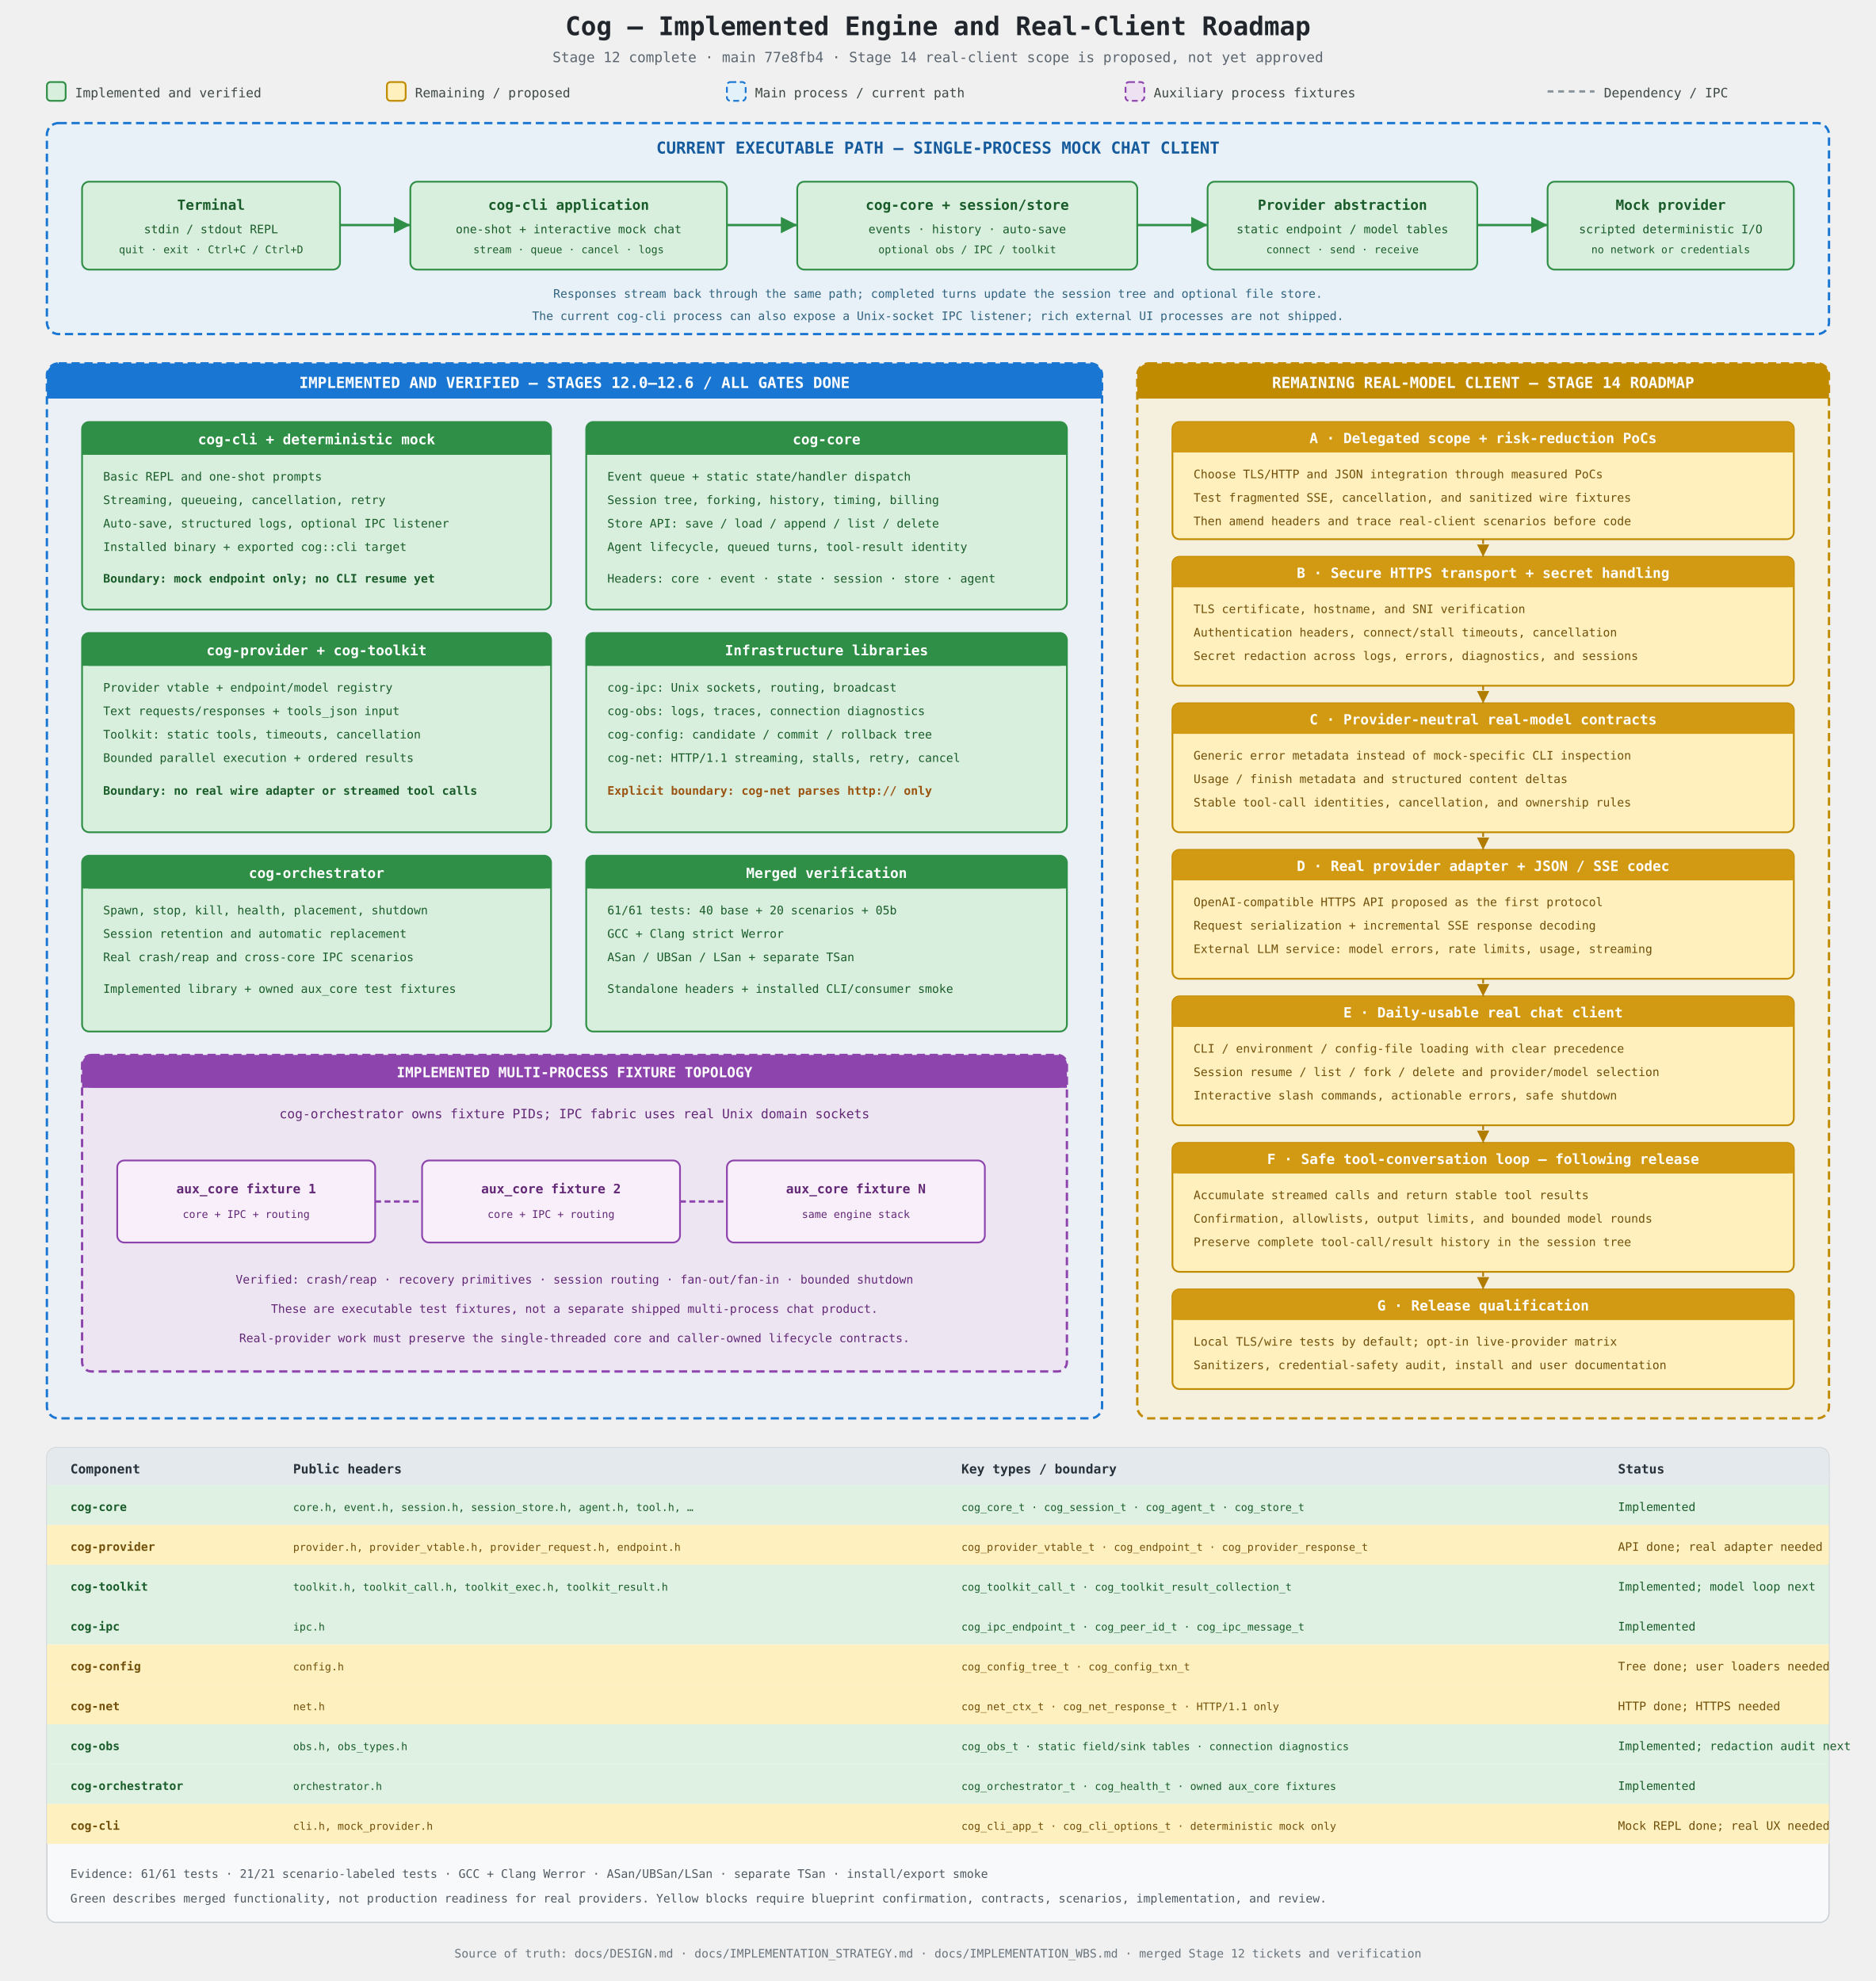
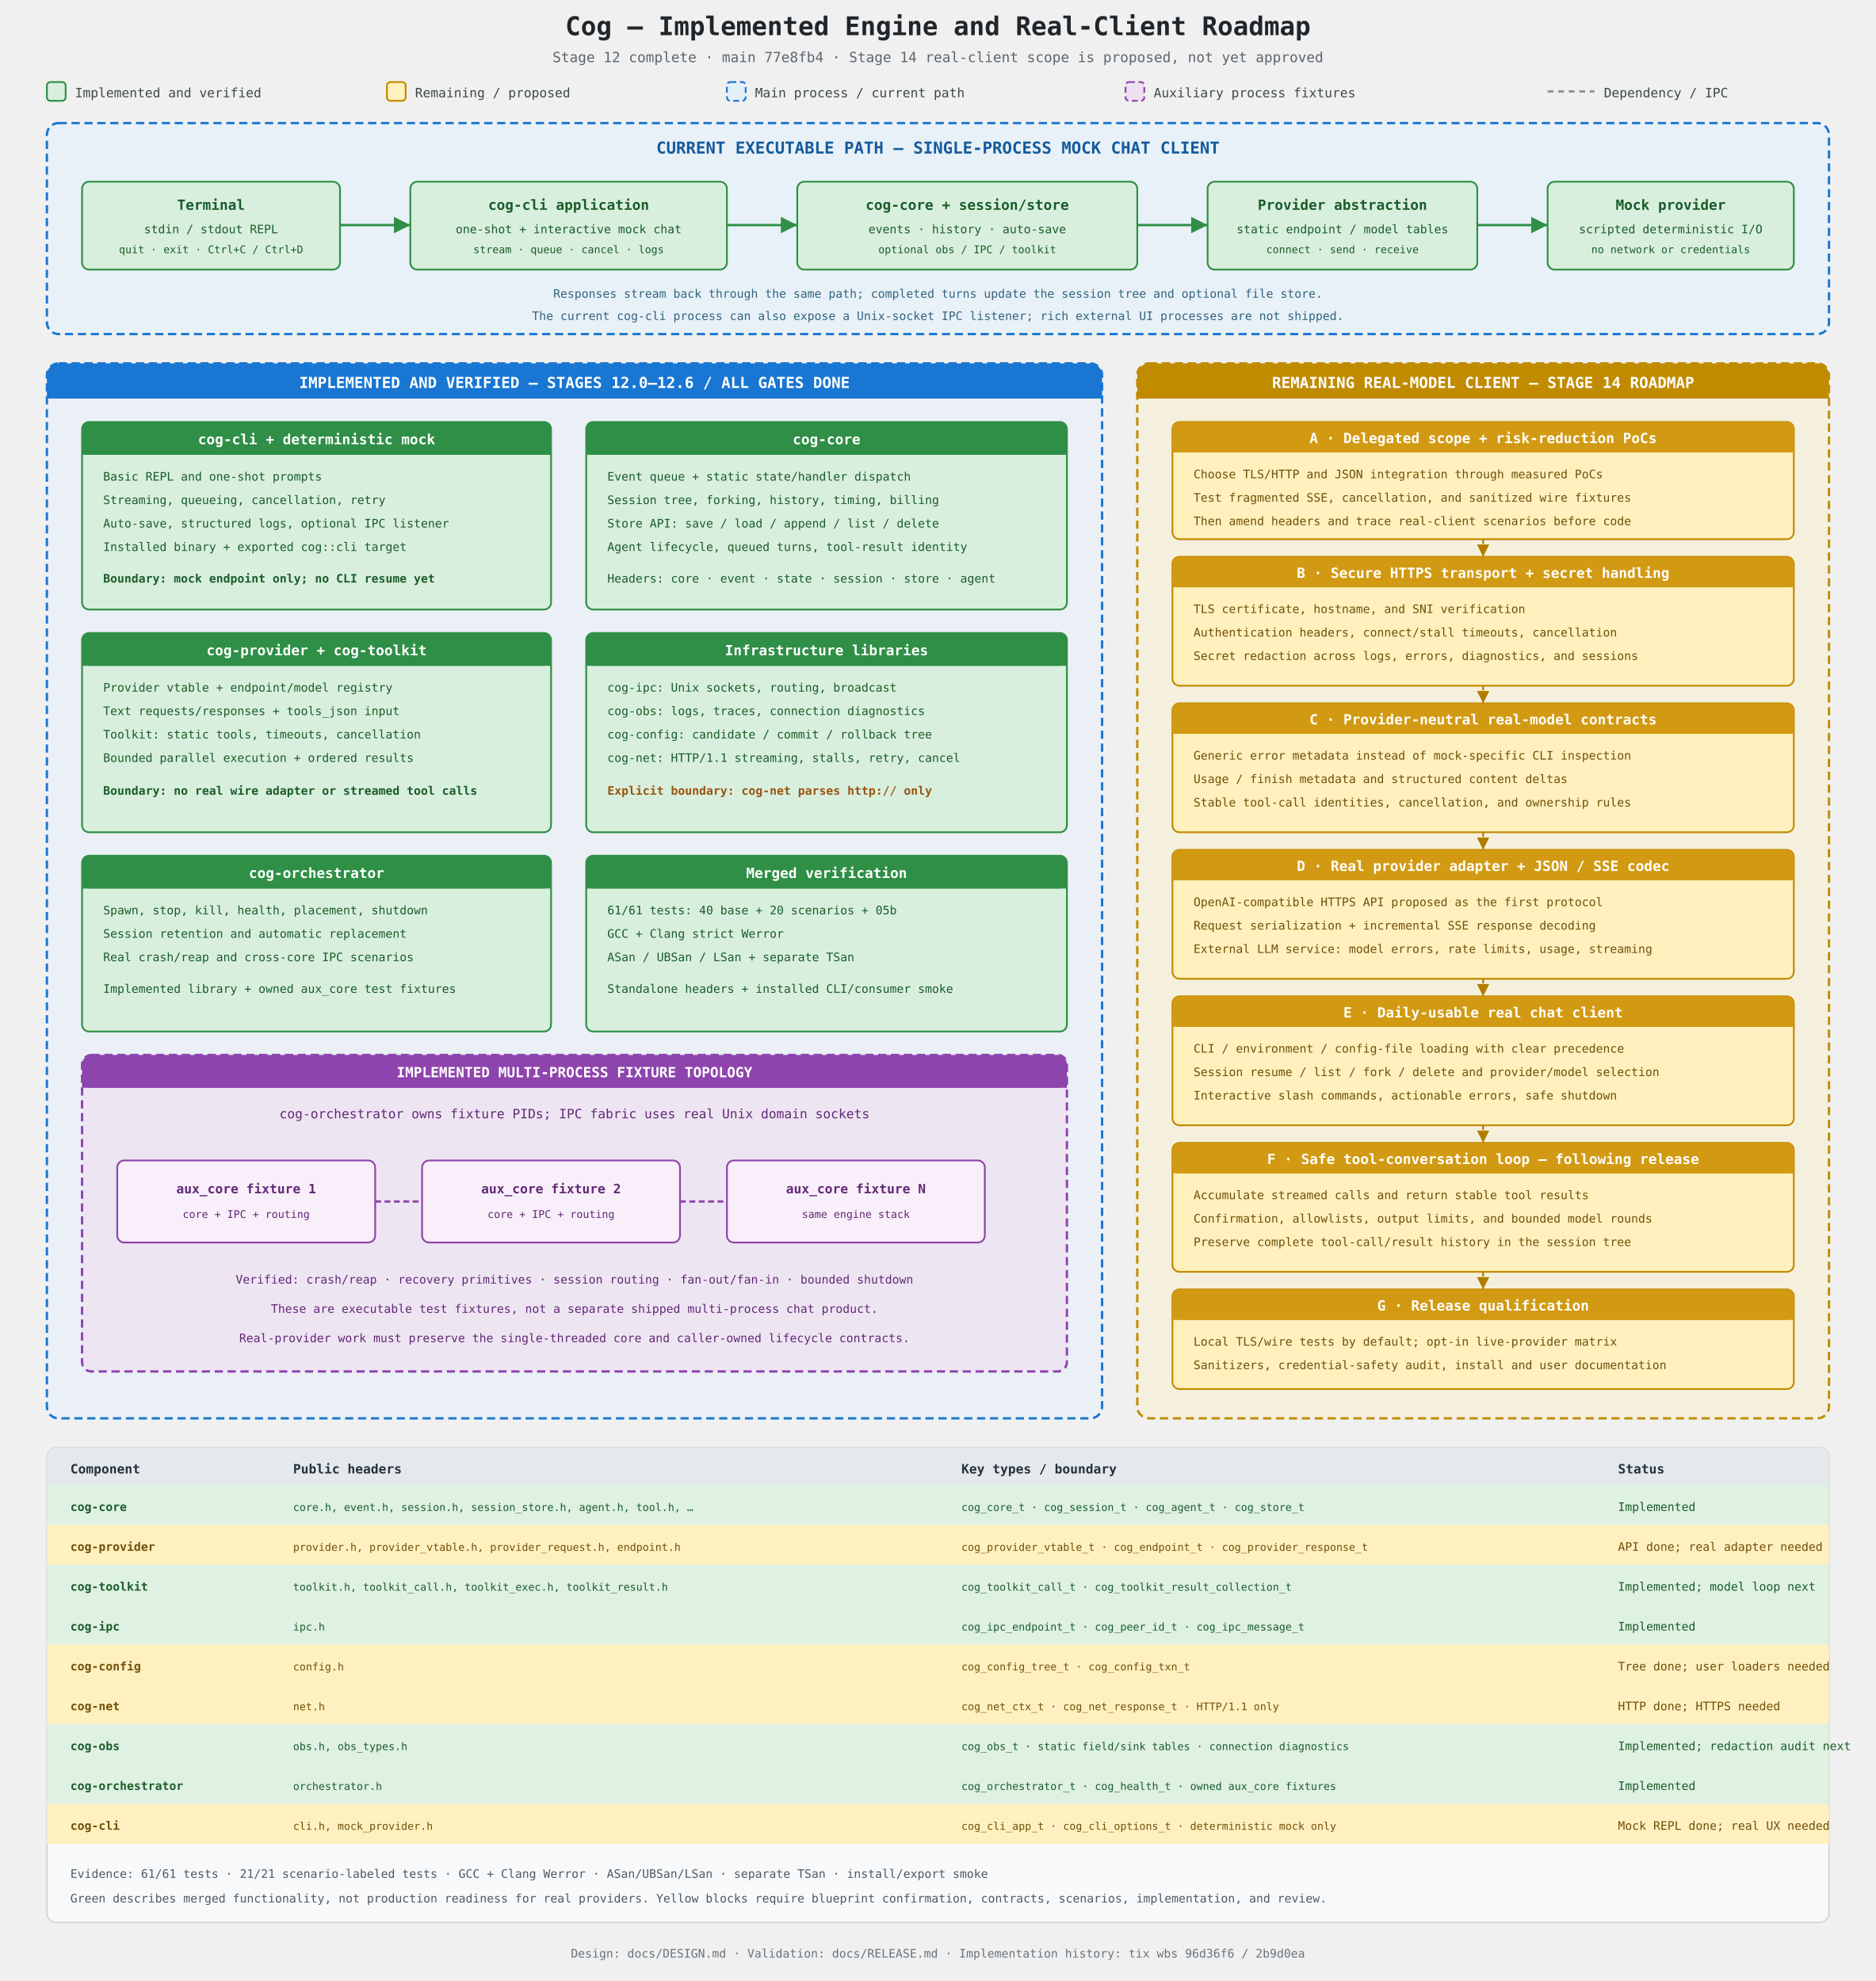
<svg xmlns="http://www.w3.org/2000/svg" viewBox="0 0 1600 1690" font-family="Menlo, Consolas, monospace" font-size="12">
  <defs>
    <marker id="arrow-green" viewBox="0 0 10 10" refX="10" refY="5" markerWidth="7" markerHeight="7" orient="auto">
      <path d="M0,0 L10,5 L0,10 Z" fill="#2f8f46" />
    </marker>
    <marker id="arrow-plan" viewBox="0 0 10 10" refX="10" refY="5" markerWidth="7" markerHeight="7" orient="auto">
      <path d="M0,0 L10,5 L0,10 Z" fill="#b07d00" />
    </marker>
  </defs>
  <text x="800" y="30" text-anchor="middle" font-size="22" font-weight="bold" fill="#20262b">Cog — Implemented Engine and Real-Client Roadmap</text>
  <text x="800" y="53" text-anchor="middle" font-size="12" fill="#5c6670">Stage 12 complete · main 77e8fb4 · Stage 14 real-client scope is proposed, not yet approved</text>
  <rect x="40" y="70" width="16" height="16" rx="3" fill="#d9efdd" stroke="#2f8f46" stroke-width="1.5" />
  <text x="64" y="83" font-size="11" fill="#3d4942">Implemented and verified</text>
  <rect x="330" y="70" width="16" height="16" rx="3" fill="#fff0bd" stroke="#c18b00" stroke-width="1.5" />
  <text x="354" y="83" font-size="11" fill="#3d4942">Remaining / proposed</text>
  <rect x="620" y="70" width="16" height="16" rx="3" fill="#e3f1fb" stroke="#1976d2" stroke-width="1.5" stroke-dasharray="5,3" />
  <text x="644" y="83" font-size="11" fill="#3d4942">Main process / current path</text>
  <rect x="960" y="70" width="16" height="16" rx="3" fill="#eee1f2" stroke="#8e44ad" stroke-width="1.5" stroke-dasharray="5,3" />
  <text x="984" y="83" font-size="11" fill="#3d4942">Auxiliary process fixtures</text>
  <line x1="1320" y1="78" x2="1360" y2="78" stroke="#8a949c" stroke-width="2" stroke-dasharray="5,4" />
  <text x="1368" y="83" font-size="11" fill="#3d4942">Dependency / IPC</text>
  <rect x="40" y="105" width="1520" height="180" rx="10" fill="#e3f1fb" fill-opacity="0.65" stroke="#1976d2" stroke-width="2" stroke-dasharray="7,4" />
  <text x="800" y="131" text-anchor="middle" font-size="14" font-weight="bold" fill="#145a9c">CURRENT EXECUTABLE PATH — SINGLE-PROCESS MOCK CHAT CLIENT</text>
  <rect x="70" y="155" width="220" height="75" rx="6" fill="#d9efdd" stroke="#2f8f46" stroke-width="1.5" />
  <text x="180" y="179" text-anchor="middle" font-size="12" font-weight="bold" fill="#195c2a">Terminal</text>
  <text x="180" y="199" text-anchor="middle" font-size="10" fill="#195c2a">stdin / stdout REPL</text>
  <text x="180" y="216" text-anchor="middle" font-size="9" fill="#195c2a">quit · exit · Ctrl+C / Ctrl+D</text>
  <rect x="350" y="155" width="270" height="75" rx="6" fill="#d9efdd" stroke="#2f8f46" stroke-width="1.5" />
  <text x="485" y="179" text-anchor="middle" font-size="12" font-weight="bold" fill="#195c2a">cog-cli application</text>
  <text x="485" y="199" text-anchor="middle" font-size="10" fill="#195c2a">one-shot + interactive mock chat</text>
  <text x="485" y="216" text-anchor="middle" font-size="9" fill="#195c2a">stream · queue · cancel · logs</text>
  <rect x="680" y="155" width="290" height="75" rx="6" fill="#d9efdd" stroke="#2f8f46" stroke-width="1.5" />
  <text x="825" y="179" text-anchor="middle" font-size="12" font-weight="bold" fill="#195c2a">cog-core + session/store</text>
  <text x="825" y="199" text-anchor="middle" font-size="10" fill="#195c2a">events · history · auto-save</text>
  <text x="825" y="216" text-anchor="middle" font-size="9" fill="#195c2a">optional obs / IPC / toolkit</text>
  <rect x="1030" y="155" width="230" height="75" rx="6" fill="#d9efdd" stroke="#2f8f46" stroke-width="1.5" />
  <text x="1145" y="179" text-anchor="middle" font-size="12" font-weight="bold" fill="#195c2a">Provider abstraction</text>
  <text x="1145" y="199" text-anchor="middle" font-size="10" fill="#195c2a">static endpoint / model tables</text>
  <text x="1145" y="216" text-anchor="middle" font-size="9" fill="#195c2a">connect · send · receive</text>
  <rect x="1320" y="155" width="210" height="75" rx="6" fill="#d9efdd" stroke="#2f8f46" stroke-width="1.5" />
  <text x="1425" y="179" text-anchor="middle" font-size="12" font-weight="bold" fill="#195c2a">Mock provider</text>
  <text x="1425" y="199" text-anchor="middle" font-size="10" fill="#195c2a">scripted deterministic I/O</text>
  <text x="1425" y="216" text-anchor="middle" font-size="9" fill="#195c2a">no network or credentials</text>
  <line x1="290" y1="192" x2="350" y2="192" stroke="#2f8f46" stroke-width="2" marker-end="url(#arrow-green)" />
  <line x1="620" y1="192" x2="680" y2="192" stroke="#2f8f46" stroke-width="2" marker-end="url(#arrow-green)" />
  <line x1="970" y1="192" x2="1030" y2="192" stroke="#2f8f46" stroke-width="2" marker-end="url(#arrow-green)" />
  <line x1="1260" y1="192" x2="1320" y2="192" stroke="#2f8f46" stroke-width="2" marker-end="url(#arrow-green)" />
  <text x="800" y="254" text-anchor="middle" font-size="10" fill="#31637f">Responses stream back through the same path; completed turns update the session tree and optional file store.</text>
  <text x="800" y="273" text-anchor="middle" font-size="10" fill="#31637f">The current cog-cli process can also expose a Unix-socket IPC listener; rich external UI processes are not shipped.</text>
  <rect x="40" y="310" width="900" height="900" rx="10" fill="#e3f1fb" fill-opacity="0.45" stroke="#1976d2" stroke-width="2" stroke-dasharray="7,4" />
  <rect x="40" y="310" width="900" height="30" rx="10" fill="#1976d2" />
  <rect x="40" y="330" width="900" height="10" fill="#1976d2" />
  <text x="490" y="331" text-anchor="middle" font-size="13" font-weight="bold" fill="#ffffff">IMPLEMENTED AND VERIFIED — STAGES 12.0–12.6 / ALL GATES DONE</text>
  <rect x="70" y="360" width="400" height="160" rx="6" fill="#d9efdd" stroke="#2f8f46" stroke-width="1.5" />
  <rect x="70" y="360" width="400" height="28" rx="6" fill="#2f8f46" />
  <rect x="70" y="378" width="400" height="10" fill="#2f8f46" />
  <text x="270" y="379" text-anchor="middle" font-size="12" font-weight="bold" fill="#ffffff">cog-cli + deterministic mock</text>
  <text x="88" y="410" font-size="10" fill="#195c2a">Basic REPL and one-shot prompts</text>
  <text x="88" y="430" font-size="10" fill="#195c2a">Streaming, queueing, cancellation, retry</text>
  <text x="88" y="450" font-size="10" fill="#195c2a">Auto-save, structured logs, optional IPC listener</text>
  <text x="88" y="470" font-size="10" fill="#195c2a">Installed binary + exported cog::cli target</text>
  <text x="88" y="497" font-size="10" font-weight="bold" fill="#195c2a">Boundary: mock endpoint only; no CLI resume yet</text>
  <rect x="500" y="360" width="410" height="160" rx="6" fill="#d9efdd" stroke="#2f8f46" stroke-width="1.5" />
  <rect x="500" y="360" width="410" height="28" rx="6" fill="#2f8f46" />
  <rect x="500" y="378" width="410" height="10" fill="#2f8f46" />
  <text x="705" y="379" text-anchor="middle" font-size="12" font-weight="bold" fill="#ffffff">cog-core</text>
  <text x="518" y="410" font-size="10" fill="#195c2a">Event queue + static state/handler dispatch</text>
  <text x="518" y="430" font-size="10" fill="#195c2a">Session tree, forking, history, timing, billing</text>
  <text x="518" y="450" font-size="10" fill="#195c2a">Store API: save / load / append / list / delete</text>
  <text x="518" y="470" font-size="10" fill="#195c2a">Agent lifecycle, queued turns, tool-result identity</text>
  <text x="518" y="497" font-size="10" fill="#195c2a">Headers: core · event · state · session · store · agent</text>
  <rect x="70" y="540" width="400" height="170" rx="6" fill="#d9efdd" stroke="#2f8f46" stroke-width="1.5" />
  <rect x="70" y="540" width="400" height="28" rx="6" fill="#2f8f46" />
  <rect x="70" y="558" width="400" height="10" fill="#2f8f46" />
  <text x="270" y="559" text-anchor="middle" font-size="12" font-weight="bold" fill="#ffffff">cog-provider + cog-toolkit</text>
  <text x="88" y="590" font-size="10" fill="#195c2a">Provider vtable + endpoint/model registry</text>
  <text x="88" y="610" font-size="10" fill="#195c2a">Text requests/responses + tools_json input</text>
  <text x="88" y="630" font-size="10" fill="#195c2a">Toolkit: static tools, timeouts, cancellation</text>
  <text x="88" y="650" font-size="10" fill="#195c2a">Bounded parallel execution + ordered results</text>
  <text x="88" y="678" font-size="10" font-weight="bold" fill="#195c2a">Boundary: no real wire adapter or streamed tool calls</text>
  <rect x="500" y="540" width="410" height="170" rx="6" fill="#d9efdd" stroke="#2f8f46" stroke-width="1.5" />
  <rect x="500" y="540" width="410" height="28" rx="6" fill="#2f8f46" />
  <rect x="500" y="558" width="410" height="10" fill="#2f8f46" />
  <text x="705" y="559" text-anchor="middle" font-size="12" font-weight="bold" fill="#ffffff">Infrastructure libraries</text>
  <text x="518" y="590" font-size="10" fill="#195c2a">cog-ipc: Unix sockets, routing, broadcast</text>
  <text x="518" y="610" font-size="10" fill="#195c2a">cog-obs: logs, traces, connection diagnostics</text>
  <text x="518" y="630" font-size="10" fill="#195c2a">cog-config: candidate / commit / rollback tree</text>
  <text x="518" y="650" font-size="10" fill="#195c2a">cog-net: HTTP/1.1 streaming, stalls, retry, cancel</text>
  <text x="518" y="678" font-size="10" font-weight="bold" fill="#9a5310">Explicit boundary: cog-net parses http:// only</text>
  <rect x="70" y="730" width="400" height="150" rx="6" fill="#d9efdd" stroke="#2f8f46" stroke-width="1.5" />
  <rect x="70" y="730" width="400" height="28" rx="6" fill="#2f8f46" />
  <rect x="70" y="748" width="400" height="10" fill="#2f8f46" />
  <text x="270" y="749" text-anchor="middle" font-size="12" font-weight="bold" fill="#ffffff">cog-orchestrator</text>
  <text x="88" y="780" font-size="10" fill="#195c2a">Spawn, stop, kill, health, placement, shutdown</text>
  <text x="88" y="800" font-size="10" fill="#195c2a">Session retention and automatic replacement</text>
  <text x="88" y="820" font-size="10" fill="#195c2a">Real crash/reap and cross-core IPC scenarios</text>
  <text x="88" y="847" font-size="10" fill="#195c2a">Implemented library + owned aux_core test fixtures</text>
  <rect x="500" y="730" width="410" height="150" rx="6" fill="#d9efdd" stroke="#2f8f46" stroke-width="1.5" />
  <rect x="500" y="730" width="410" height="28" rx="6" fill="#2f8f46" />
  <rect x="500" y="748" width="410" height="10" fill="#2f8f46" />
  <text x="705" y="749" text-anchor="middle" font-size="12" font-weight="bold" fill="#ffffff">Merged verification</text>
  <text x="518" y="780" font-size="10" fill="#195c2a">61/61 tests: 40 base + 20 scenarios + 05b</text>
  <text x="518" y="800" font-size="10" fill="#195c2a">GCC + Clang strict Werror</text>
  <text x="518" y="820" font-size="10" fill="#195c2a">ASan / UBSan / LSan + separate TSan</text>
  <text x="518" y="847" font-size="10" fill="#195c2a">Standalone headers + installed CLI/consumer smoke</text>
  <rect x="70" y="900" width="840" height="270" rx="8" fill="#eee1f2" fill-opacity="0.75" stroke="#8e44ad" stroke-width="2" stroke-dasharray="7,4" />
  <rect x="70" y="900" width="840" height="28" rx="8" fill="#8e44ad" />
  <rect x="70" y="918" width="840" height="10" fill="#8e44ad" />
  <text x="490" y="919" text-anchor="middle" font-size="12" font-weight="bold" fill="#ffffff">IMPLEMENTED MULTI-PROCESS FIXTURE TOPOLOGY</text>
  <text x="490" y="954" text-anchor="middle" font-size="11" fill="#622876">cog-orchestrator owns fixture PIDs; IPC fabric uses real Unix domain sockets</text>
  <rect x="100" y="990" width="220" height="70" rx="6" fill="#f8effa" stroke="#8e44ad" stroke-width="1.5" />
  <text x="210" y="1018" text-anchor="middle" font-size="11" font-weight="bold" fill="#622876">aux_core fixture 1</text>
  <text x="210" y="1039" text-anchor="middle" font-size="9" fill="#622876">core + IPC + routing</text>
  <rect x="360" y="990" width="220" height="70" rx="6" fill="#f8effa" stroke="#8e44ad" stroke-width="1.5" />
  <text x="470" y="1018" text-anchor="middle" font-size="11" font-weight="bold" fill="#622876">aux_core fixture 2</text>
  <text x="470" y="1039" text-anchor="middle" font-size="9" fill="#622876">core + IPC + routing</text>
  <rect x="620" y="990" width="220" height="70" rx="6" fill="#f8effa" stroke="#8e44ad" stroke-width="1.5" />
  <text x="730" y="1018" text-anchor="middle" font-size="11" font-weight="bold" fill="#622876">aux_core fixture N</text>
  <text x="730" y="1039" text-anchor="middle" font-size="9" fill="#622876">same engine stack</text>
  <line x1="320" y1="1025" x2="360" y2="1025" stroke="#8e44ad" stroke-width="2" stroke-dasharray="5,3" />
  <line x1="580" y1="1025" x2="620" y2="1025" stroke="#8e44ad" stroke-width="2" stroke-dasharray="5,3" />
  <text x="490" y="1095" text-anchor="middle" font-size="10" fill="#622876">Verified: crash/reap · recovery primitives · session routing · fan-out/fan-in · bounded shutdown</text>
  <text x="490" y="1120" text-anchor="middle" font-size="10" fill="#622876">These are executable test fixtures, not a separate shipped multi-process chat product.</text>
  <text x="490" y="1145" text-anchor="middle" font-size="10" fill="#622876">Real-provider work must preserve the single-threaded core and caller-owned lifecycle contracts.</text>
  <rect x="970" y="310" width="590" height="900" rx="10" fill="#fff0bd" fill-opacity="0.35" stroke="#c18b00" stroke-width="2" stroke-dasharray="7,4" />
  <rect x="970" y="310" width="590" height="30" rx="10" fill="#c18b00" />
  <rect x="970" y="330" width="590" height="10" fill="#c18b00" />
  <text x="1265" y="331" text-anchor="middle" font-size="13" font-weight="bold" fill="#ffffff">REMAINING REAL-MODEL CLIENT — STAGE 14 ROADMAP</text>
  <rect x="1000" y="360" width="530" height="100" rx="6" fill="#fff0bd" stroke="#c18b00" stroke-width="1.5" />
  <rect x="1000" y="360" width="530" height="26" rx="6" fill="#d29a12" />
  <rect x="1000" y="376" width="530" height="10" fill="#d29a12" />
  <text x="1265" y="378" text-anchor="middle" font-size="12" font-weight="bold" fill="#ffffff">A · Delegated scope + risk-reduction PoCs</text>
  <text x="1018" y="408" font-size="10" fill="#70500a">Choose TLS/HTTP and JSON integration through measured PoCs</text>
  <text x="1018" y="428" font-size="10" fill="#70500a">Test fragmented SSE, cancellation, and sanitized wire fixtures</text>
  <text x="1018" y="448" font-size="10" fill="#70500a">Then amend headers and trace real-client scenarios before code</text>
  <rect x="1000" y="475" width="530" height="110" rx="6" fill="#fff0bd" stroke="#c18b00" stroke-width="1.5" />
  <rect x="1000" y="475" width="530" height="26" rx="6" fill="#d29a12" />
  <rect x="1000" y="491" width="530" height="10" fill="#d29a12" />
  <text x="1265" y="493" text-anchor="middle" font-size="12" font-weight="bold" fill="#ffffff">B · Secure HTTPS transport + secret handling</text>
  <text x="1018" y="523" font-size="10" fill="#70500a">TLS certificate, hostname, and SNI verification</text>
  <text x="1018" y="543" font-size="10" fill="#70500a">Authentication headers, connect/stall timeouts, cancellation</text>
  <text x="1018" y="563" font-size="10" fill="#70500a">Secret redaction across logs, errors, diagnostics, and sessions</text>
  <rect x="1000" y="600" width="530" height="110" rx="6" fill="#fff0bd" stroke="#c18b00" stroke-width="1.5" />
  <rect x="1000" y="600" width="530" height="26" rx="6" fill="#d29a12" />
  <rect x="1000" y="616" width="530" height="10" fill="#d29a12" />
  <text x="1265" y="618" text-anchor="middle" font-size="12" font-weight="bold" fill="#ffffff">C · Provider-neutral real-model contracts</text>
  <text x="1018" y="648" font-size="10" fill="#70500a">Generic error metadata instead of mock-specific CLI inspection</text>
  <text x="1018" y="668" font-size="10" fill="#70500a">Usage / finish metadata and structured content deltas</text>
  <text x="1018" y="688" font-size="10" fill="#70500a">Stable tool-call identities, cancellation, and ownership rules</text>
  <rect x="1000" y="725" width="530" height="110" rx="6" fill="#fff0bd" stroke="#c18b00" stroke-width="1.5" />
  <rect x="1000" y="725" width="530" height="26" rx="6" fill="#d29a12" />
  <rect x="1000" y="741" width="530" height="10" fill="#d29a12" />
  <text x="1265" y="743" text-anchor="middle" font-size="12" font-weight="bold" fill="#ffffff">D · Real provider adapter + JSON / SSE codec</text>
  <text x="1018" y="773" font-size="10" fill="#70500a">OpenAI-compatible HTTPS API proposed as the first protocol</text>
  <text x="1018" y="793" font-size="10" fill="#70500a">Request serialization + incremental SSE response decoding</text>
  <text x="1018" y="813" font-size="10" fill="#70500a">External LLM service: model errors, rate limits, usage, streaming</text>
  <rect x="1000" y="850" width="530" height="110" rx="6" fill="#fff0bd" stroke="#c18b00" stroke-width="1.5" />
  <rect x="1000" y="850" width="530" height="26" rx="6" fill="#d29a12" />
  <rect x="1000" y="866" width="530" height="10" fill="#d29a12" />
  <text x="1265" y="868" text-anchor="middle" font-size="12" font-weight="bold" fill="#ffffff">E · Daily-usable real chat client</text>
  <text x="1018" y="898" font-size="10" fill="#70500a">CLI / environment / config-file loading with clear precedence</text>
  <text x="1018" y="918" font-size="10" fill="#70500a">Session resume / list / fork / delete and provider/model selection</text>
  <text x="1018" y="938" font-size="10" fill="#70500a">Interactive slash commands, actionable errors, safe shutdown</text>
  <rect x="1000" y="975" width="530" height="110" rx="6" fill="#fff0bd" stroke="#c18b00" stroke-width="1.5" />
  <rect x="1000" y="975" width="530" height="26" rx="6" fill="#d29a12" />
  <rect x="1000" y="991" width="530" height="10" fill="#d29a12" />
  <text x="1265" y="993" text-anchor="middle" font-size="12" font-weight="bold" fill="#ffffff">F · Safe tool-conversation loop — following release</text>
  <text x="1018" y="1023" font-size="10" fill="#70500a">Accumulate streamed calls and return stable tool results</text>
  <text x="1018" y="1043" font-size="10" fill="#70500a">Confirmation, allowlists, output limits, and bounded model rounds</text>
  <text x="1018" y="1063" font-size="10" fill="#70500a">Preserve complete tool-call/result history in the session tree</text>
  <rect x="1000" y="1100" width="530" height="85" rx="6" fill="#fff0bd" stroke="#c18b00" stroke-width="1.5" />
  <rect x="1000" y="1100" width="530" height="26" rx="6" fill="#d29a12" />
  <rect x="1000" y="1116" width="530" height="10" fill="#d29a12" />
  <text x="1265" y="1118" text-anchor="middle" font-size="12" font-weight="bold" fill="#ffffff">G · Release qualification</text>
  <text x="1018" y="1148" font-size="10" fill="#70500a">Local TLS/wire tests by default; opt-in live-provider matrix</text>
  <text x="1018" y="1168" font-size="10" fill="#70500a">Sanitizers, credential-safety audit, install and user documentation</text>
  <line x1="1265" y1="460" x2="1265" y2="475" stroke="#b07d00" stroke-width="1.5" stroke-dasharray="4,3" marker-end="url(#arrow-plan)" />
  <line x1="1265" y1="585" x2="1265" y2="600" stroke="#b07d00" stroke-width="1.5" stroke-dasharray="4,3" marker-end="url(#arrow-plan)" />
  <line x1="1265" y1="710" x2="1265" y2="725" stroke="#b07d00" stroke-width="1.5" stroke-dasharray="4,3" marker-end="url(#arrow-plan)" />
  <line x1="1265" y1="835" x2="1265" y2="850" stroke="#b07d00" stroke-width="1.5" stroke-dasharray="4,3" marker-end="url(#arrow-plan)" />
  <line x1="1265" y1="960" x2="1265" y2="975" stroke="#b07d00" stroke-width="1.5" stroke-dasharray="4,3" marker-end="url(#arrow-plan)" />
  <line x1="1265" y1="1085" x2="1265" y2="1100" stroke="#b07d00" stroke-width="1.5" stroke-dasharray="4,3" marker-end="url(#arrow-plan)" />
  <rect x="40" y="1235" width="1520" height="405" rx="8" fill="#f8f9fa" stroke="#c8ced3" stroke-width="1" />
  <rect x="40" y="1235" width="1520" height="32" rx="8" fill="#e4e9ed" />
  <rect x="40" y="1257" width="1520" height="10" fill="#e4e9ed" />
  <text x="60" y="1257" font-size="11" font-weight="bold" fill="#27313a">Component</text>
  <text x="250" y="1257" font-size="11" font-weight="bold" fill="#27313a">Public headers</text>
  <text x="820" y="1257" font-size="11" font-weight="bold" fill="#27313a">Key types / boundary</text>
  <text x="1380" y="1257" font-size="11" font-weight="bold" fill="#27313a">Status</text>
  <rect x="40" y="1267" width="1520" height="34" fill="#dff1e3" />
  <text x="60" y="1289" font-size="10" font-weight="bold" fill="#195c2a">cog-core</text>
  <text x="250" y="1289" font-size="9" fill="#195c2a">core.h, event.h, session.h, session_store.h, agent.h, tool.h, …</text>
  <text x="820" y="1289" font-size="9" fill="#195c2a">cog_core_t · cog_session_t · cog_agent_t · cog_store_t</text>
  <text x="1380" y="1289" font-size="10" fill="#195c2a">Implemented</text>
  <rect x="40" y="1301" width="1520" height="34" fill="#fff0bf" />
  <text x="60" y="1323" font-size="10" font-weight="bold" fill="#70500a">cog-provider</text>
  <text x="250" y="1323" font-size="9" fill="#70500a">provider.h, provider_vtable.h, provider_request.h, endpoint.h</text>
  <text x="820" y="1323" font-size="9" fill="#70500a">cog_provider_vtable_t · cog_endpoint_t · cog_provider_response_t</text>
  <text x="1380" y="1323" font-size="10" fill="#70500a">API done; real adapter needed</text>
  <rect x="40" y="1335" width="1520" height="34" fill="#dff1e3" />
  <text x="60" y="1357" font-size="10" font-weight="bold" fill="#195c2a">cog-toolkit</text>
  <text x="250" y="1357" font-size="9" fill="#195c2a">toolkit.h, toolkit_call.h, toolkit_exec.h, toolkit_result.h</text>
  <text x="820" y="1357" font-size="9" fill="#195c2a">cog_toolkit_call_t · cog_toolkit_result_collection_t</text>
  <text x="1380" y="1357" font-size="10" fill="#195c2a">Implemented; model loop next</text>
  <rect x="40" y="1369" width="1520" height="34" fill="#dff1e3" />
  <text x="60" y="1391" font-size="10" font-weight="bold" fill="#195c2a">cog-ipc</text>
  <text x="250" y="1391" font-size="9" fill="#195c2a">ipc.h</text>
  <text x="820" y="1391" font-size="9" fill="#195c2a">cog_ipc_endpoint_t · cog_peer_id_t · cog_ipc_message_t</text>
  <text x="1380" y="1391" font-size="10" fill="#195c2a">Implemented</text>
  <rect x="40" y="1403" width="1520" height="34" fill="#fff0bf" />
  <text x="60" y="1425" font-size="10" font-weight="bold" fill="#70500a">cog-config</text>
  <text x="250" y="1425" font-size="9" fill="#70500a">config.h</text>
  <text x="820" y="1425" font-size="9" fill="#70500a">cog_config_tree_t · cog_config_txn_t</text>
  <text x="1380" y="1425" font-size="10" fill="#70500a">Tree done; user loaders needed</text>
  <rect x="40" y="1437" width="1520" height="34" fill="#fff0bf" />
  <text x="60" y="1459" font-size="10" font-weight="bold" fill="#70500a">cog-net</text>
  <text x="250" y="1459" font-size="9" fill="#70500a">net.h</text>
  <text x="820" y="1459" font-size="9" fill="#70500a">cog_net_ctx_t · cog_net_response_t · HTTP/1.1 only</text>
  <text x="1380" y="1459" font-size="10" fill="#70500a">HTTP done; HTTPS needed</text>
  <rect x="40" y="1471" width="1520" height="34" fill="#dff1e3" />
  <text x="60" y="1493" font-size="10" font-weight="bold" fill="#195c2a">cog-obs</text>
  <text x="250" y="1493" font-size="9" fill="#195c2a">obs.h, obs_types.h</text>
  <text x="820" y="1493" font-size="9" fill="#195c2a">cog_obs_t · static field/sink tables · connection diagnostics</text>
  <text x="1380" y="1493" font-size="10" fill="#195c2a">Implemented; redaction audit next</text>
  <rect x="40" y="1505" width="1520" height="34" fill="#dff1e3" />
  <text x="60" y="1527" font-size="10" font-weight="bold" fill="#195c2a">cog-orchestrator</text>
  <text x="250" y="1527" font-size="9" fill="#195c2a">orchestrator.h</text>
  <text x="820" y="1527" font-size="9" fill="#195c2a">cog_orchestrator_t · cog_health_t · owned aux_core fixtures</text>
  <text x="1380" y="1527" font-size="10" fill="#195c2a">Implemented</text>
  <rect x="40" y="1539" width="1520" height="34" fill="#fff0bf" />
  <text x="60" y="1561" font-size="10" font-weight="bold" fill="#70500a">cog-cli</text>
  <text x="250" y="1561" font-size="9" fill="#70500a">cli.h, mock_provider.h</text>
  <text x="820" y="1561" font-size="9" fill="#70500a">cog_cli_app_t · cog_cli_options_t · deterministic mock only</text>
  <text x="1380" y="1561" font-size="10" fill="#70500a">Mock REPL done; real UX needed</text>
  <text x="60" y="1602" font-size="10" fill="#4e5962">Evidence: 61/61 tests · 21/21 scenario-labeled tests · GCC + Clang Werror · ASan/UBSan/LSan · separate TSan · install/export smoke</text>
  <text x="60" y="1623" font-size="10" fill="#4e5962">Green describes merged functionality, not production readiness for real providers. Yellow blocks require blueprint confirmation, contracts, scenarios, implementation, and review.</text>
-   <text x="800" y="1670" text-anchor="middle" font-size="10" fill="#68737c">Source of truth: docs/DESIGN.md · docs/IMPLEMENTATION_STRATEGY.md · docs/IMPLEMENTATION_WBS.md · merged Stage 12 tickets and verification</text>
+   <text x="800" y="1670" text-anchor="middle" font-size="10" fill="#68737c">Design: docs/DESIGN.md · Validation: docs/RELEASE.md · Implementation history: tix wbs 96d36f6 / 2b9d0ea</text>
</svg>
